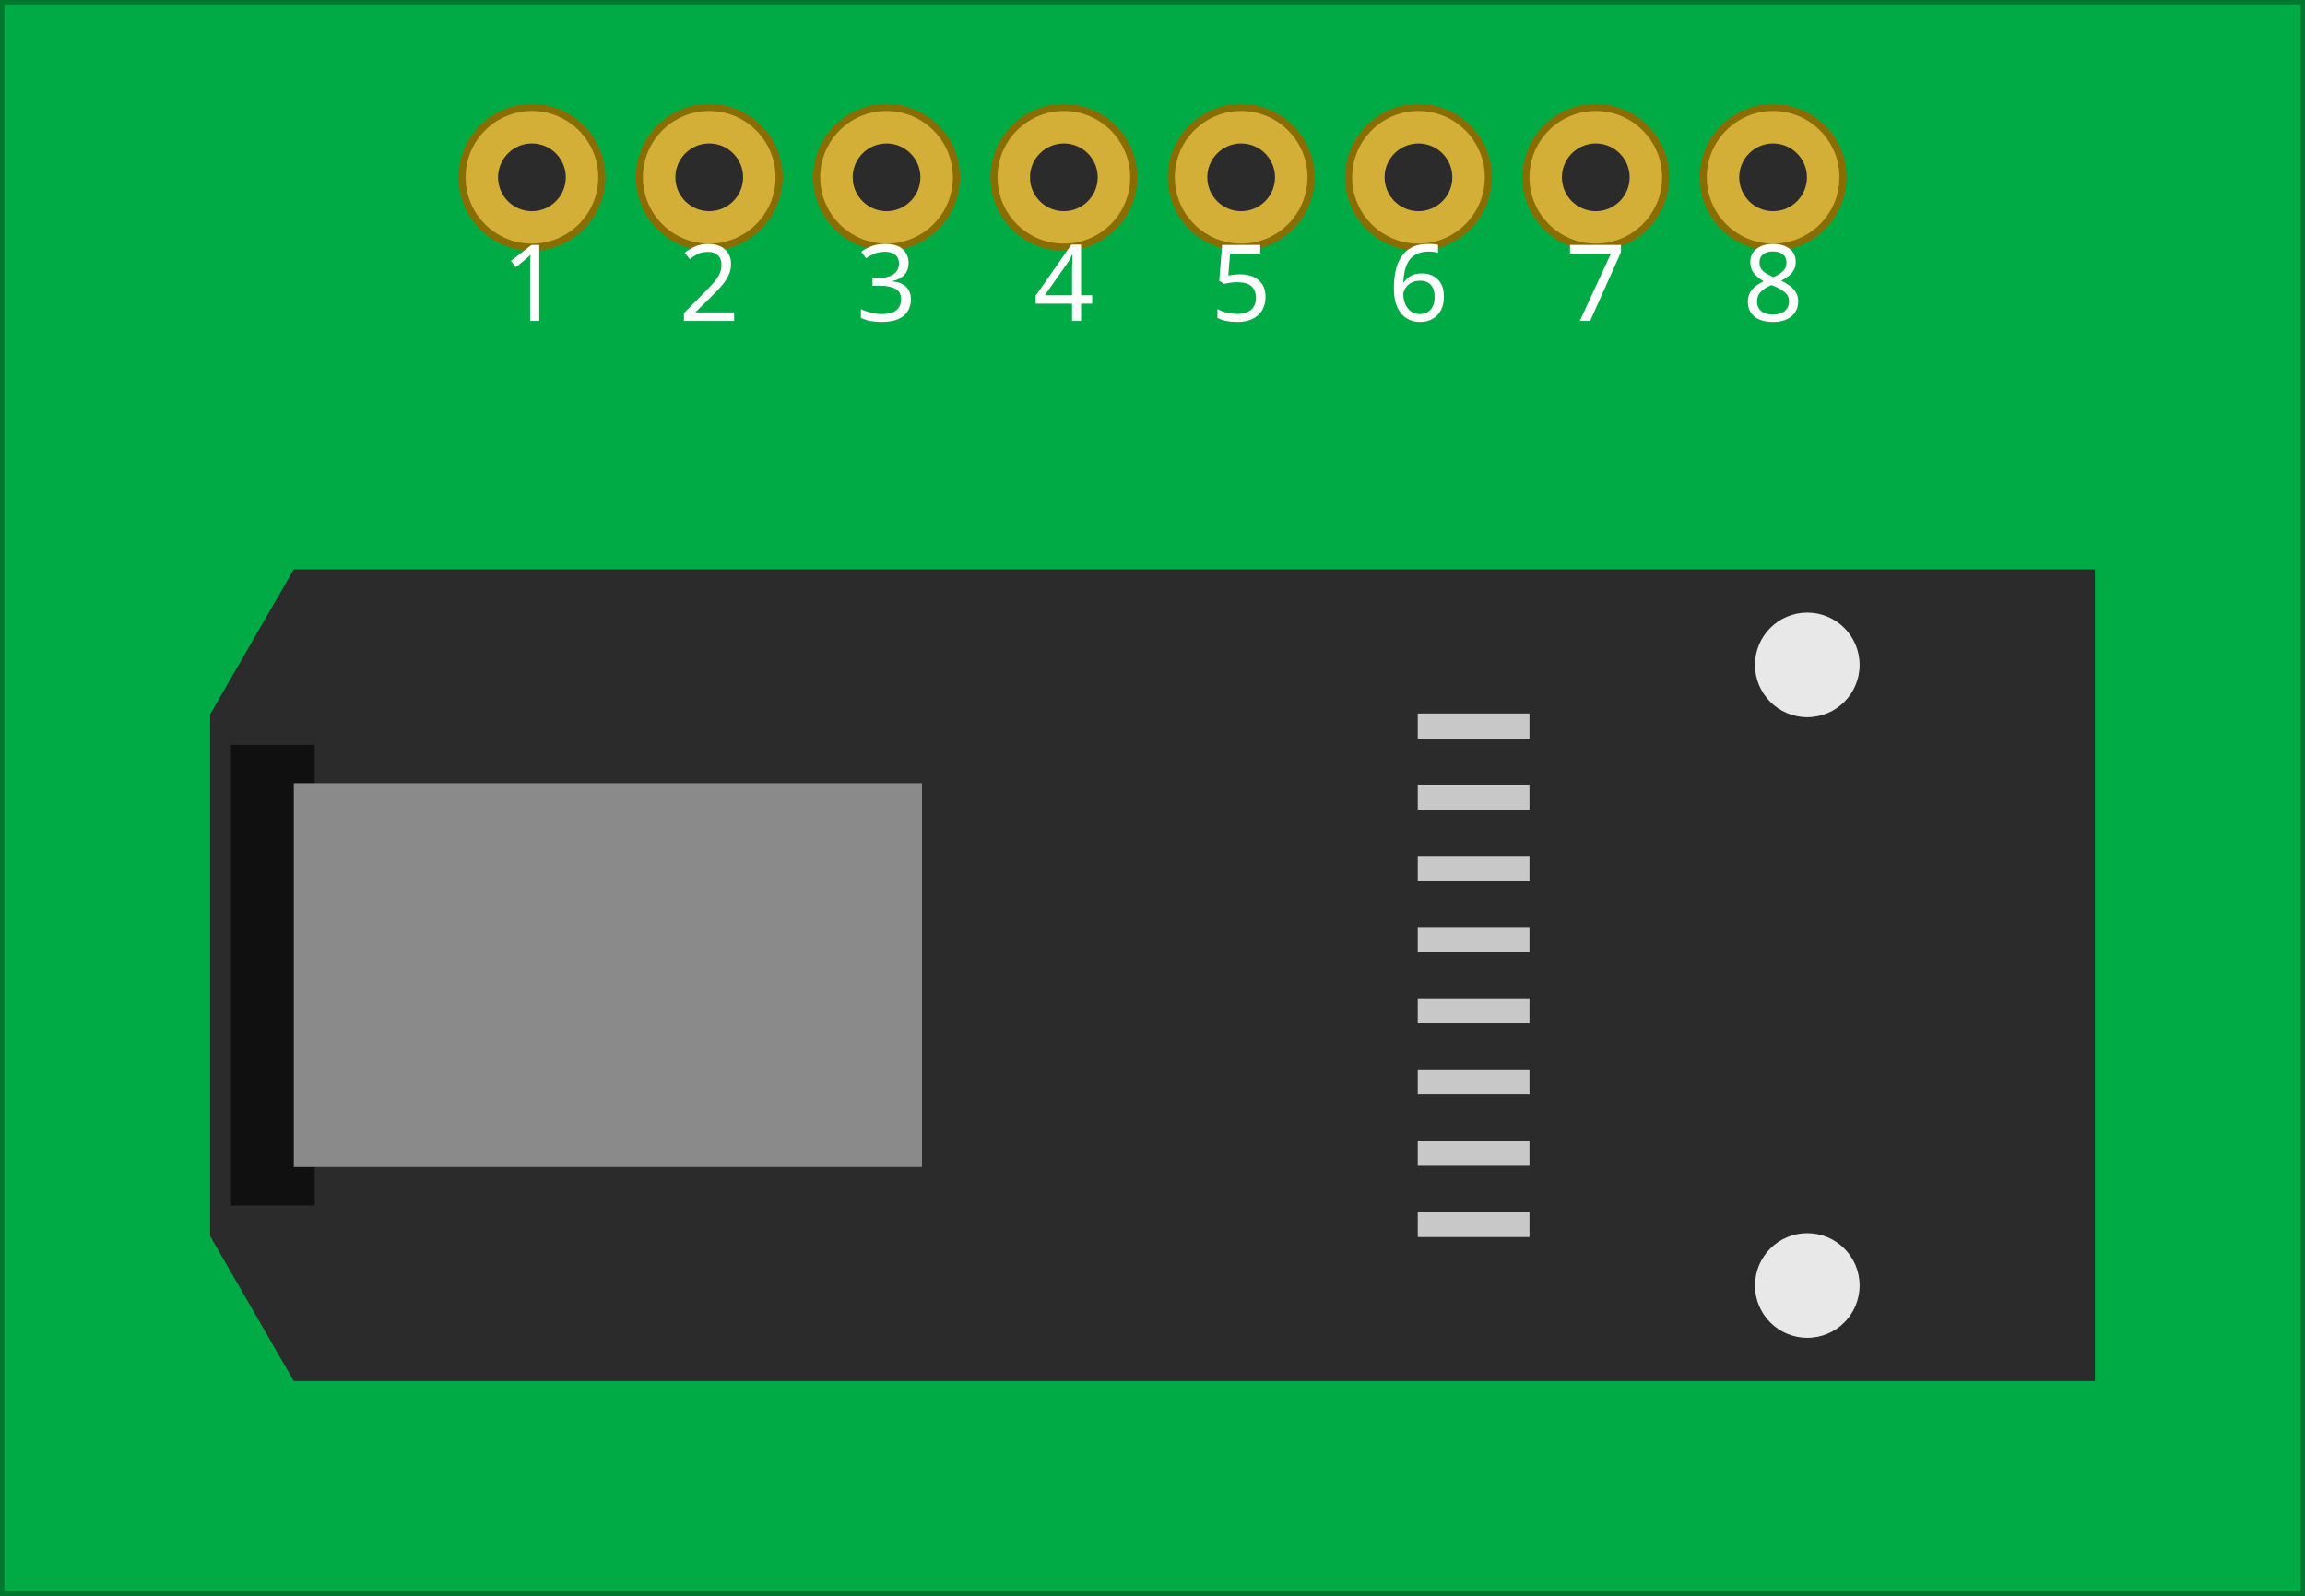
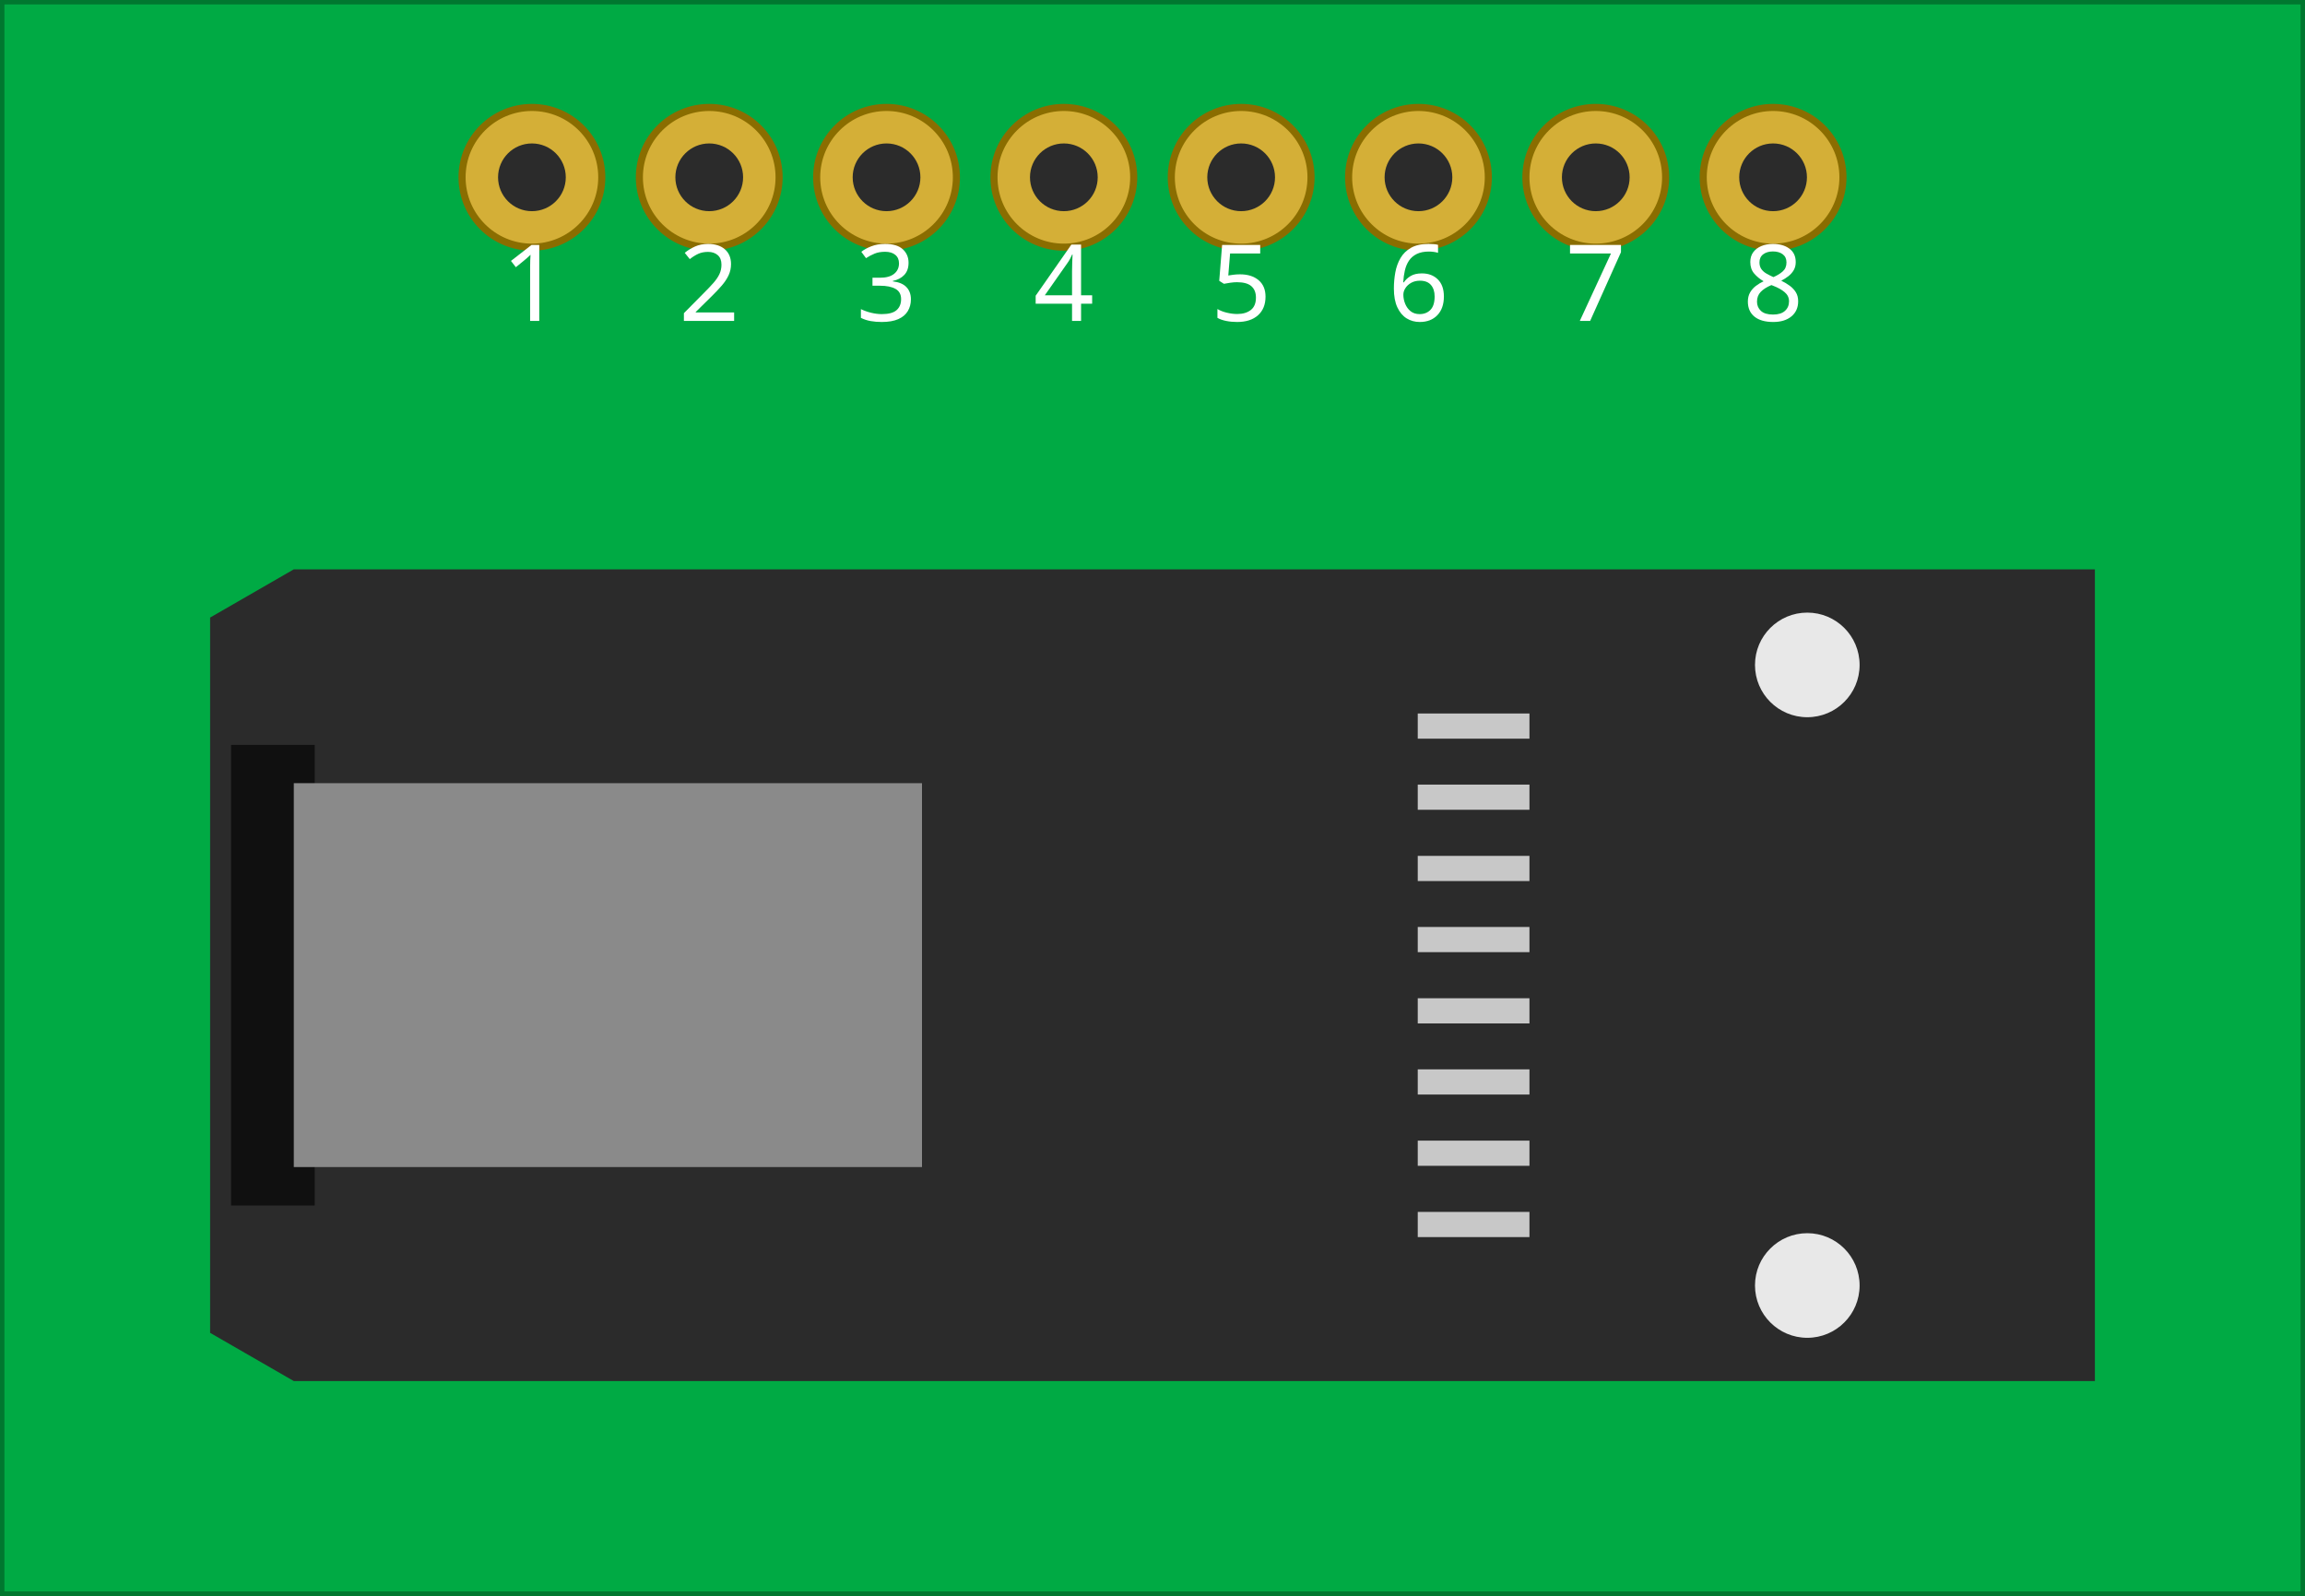
<svg xmlns="http://www.w3.org/2000/svg" width="33.02mm" height="22.86mm" viewBox="0 0 1300 900">
  <g id="breadboard">
    <rect x="0" y="0" width="1300" height="900" fill="#00aa44" stroke="#00772f" stroke-width="5" />
-     <path d="M 165.7 321.1 L 1181.5 321.1 L 1181.5 778.9 L 165.7 778.9 L 118.5 697.1 L 118.5 402.9 Z" fill="#2b2b2b" stroke="none" />
+     <path d="M 165.7 321.1 L 1181.5 321.1 L 1181.5 778.9 L 165.7 778.9 L 118.5 751.7 L 118.5 348.3 Z" fill="#2b2b2b" stroke="none" />
    <rect x="130.3" y="420.1" width="47.2" height="259.8" fill="#101010" stroke="none" />
    <rect x="165.7" y="441.7" width="354.3" height="216.5" fill="#8a8a8a" stroke="none" />
    <rect x="799.6" y="402.4" width="63.0" height="14.2" fill="#c8c8c8" stroke="none" />
    <rect x="799.6" y="442.5" width="63.0" height="14.2" fill="#c8c8c8" stroke="none" />
    <rect x="799.6" y="482.7" width="63.0" height="14.2" fill="#c8c8c8" stroke="none" />
    <rect x="799.6" y="522.8" width="63.0" height="14.2" fill="#c8c8c8" stroke="none" />
    <rect x="799.6" y="563.0" width="63.0" height="14.2" fill="#c8c8c8" stroke="none" />
    <rect x="799.6" y="603.1" width="63.0" height="14.2" fill="#c8c8c8" stroke="none" />
    <rect x="799.6" y="643.3" width="63.0" height="14.2" fill="#c8c8c8" stroke="none" />
    <rect x="799.6" y="683.5" width="63.0" height="14.2" fill="#c8c8c8" stroke="none" />
    <circle cx="1019.3" cy="375.0" r="29.5" fill="#e8e8e8" stroke="none" />
    <circle cx="1019.3" cy="725.0" r="29.5" fill="#e8e8e8" stroke="none" />
    <circle id="connector0pin" connectorname="1" cx="300" cy="100" r="39.4" fill="#d4af37" stroke="#8a6d00" stroke-width="4" />
    <circle cx="300" cy="100" r="19.1" fill="#2b2b2b" />
    <text x="300" y="181" font-size="60" fill="#ffffff" text-anchor="middle" font-family="DroidSans">1</text>
    <circle id="connector1pin" connectorname="2" cx="400" cy="100" r="39.4" fill="#d4af37" stroke="#8a6d00" stroke-width="4" />
    <circle cx="400" cy="100" r="19.1" fill="#2b2b2b" />
    <text x="400" y="181" font-size="60" fill="#ffffff" text-anchor="middle" font-family="DroidSans">2</text>
    <circle id="connector2pin" connectorname="3" cx="500" cy="100" r="39.4" fill="#d4af37" stroke="#8a6d00" stroke-width="4" />
    <circle cx="500" cy="100" r="19.1" fill="#2b2b2b" />
    <text x="500" y="181" font-size="60" fill="#ffffff" text-anchor="middle" font-family="DroidSans">3</text>
    <circle id="connector3pin" connectorname="4" cx="600" cy="100" r="39.4" fill="#d4af37" stroke="#8a6d00" stroke-width="4" />
    <circle cx="600" cy="100" r="19.1" fill="#2b2b2b" />
    <text x="600" y="181" font-size="60" fill="#ffffff" text-anchor="middle" font-family="DroidSans">4</text>
    <circle id="connector4pin" connectorname="5" cx="700" cy="100" r="39.4" fill="#d4af37" stroke="#8a6d00" stroke-width="4" />
    <circle cx="700" cy="100" r="19.1" fill="#2b2b2b" />
    <text x="700" y="181" font-size="60" fill="#ffffff" text-anchor="middle" font-family="DroidSans">5</text>
    <circle id="connector5pin" connectorname="6" cx="800" cy="100" r="39.4" fill="#d4af37" stroke="#8a6d00" stroke-width="4" />
    <circle cx="800" cy="100" r="19.1" fill="#2b2b2b" />
    <text x="800" y="181" font-size="60" fill="#ffffff" text-anchor="middle" font-family="DroidSans">6</text>
    <circle id="connector6pin" connectorname="7" cx="900" cy="100" r="39.4" fill="#d4af37" stroke="#8a6d00" stroke-width="4" />
    <circle cx="900" cy="100" r="19.1" fill="#2b2b2b" />
    <text x="900" y="181" font-size="60" fill="#ffffff" text-anchor="middle" font-family="DroidSans">7</text>
    <circle id="connector7pin" connectorname="8" cx="1000" cy="100" r="39.4" fill="#d4af37" stroke="#8a6d00" stroke-width="4" />
    <circle cx="1000" cy="100" r="19.1" fill="#2b2b2b" />
    <text x="1000" y="181" font-size="60" fill="#ffffff" text-anchor="middle" font-family="DroidSans">8</text>
  </g>
</svg>
